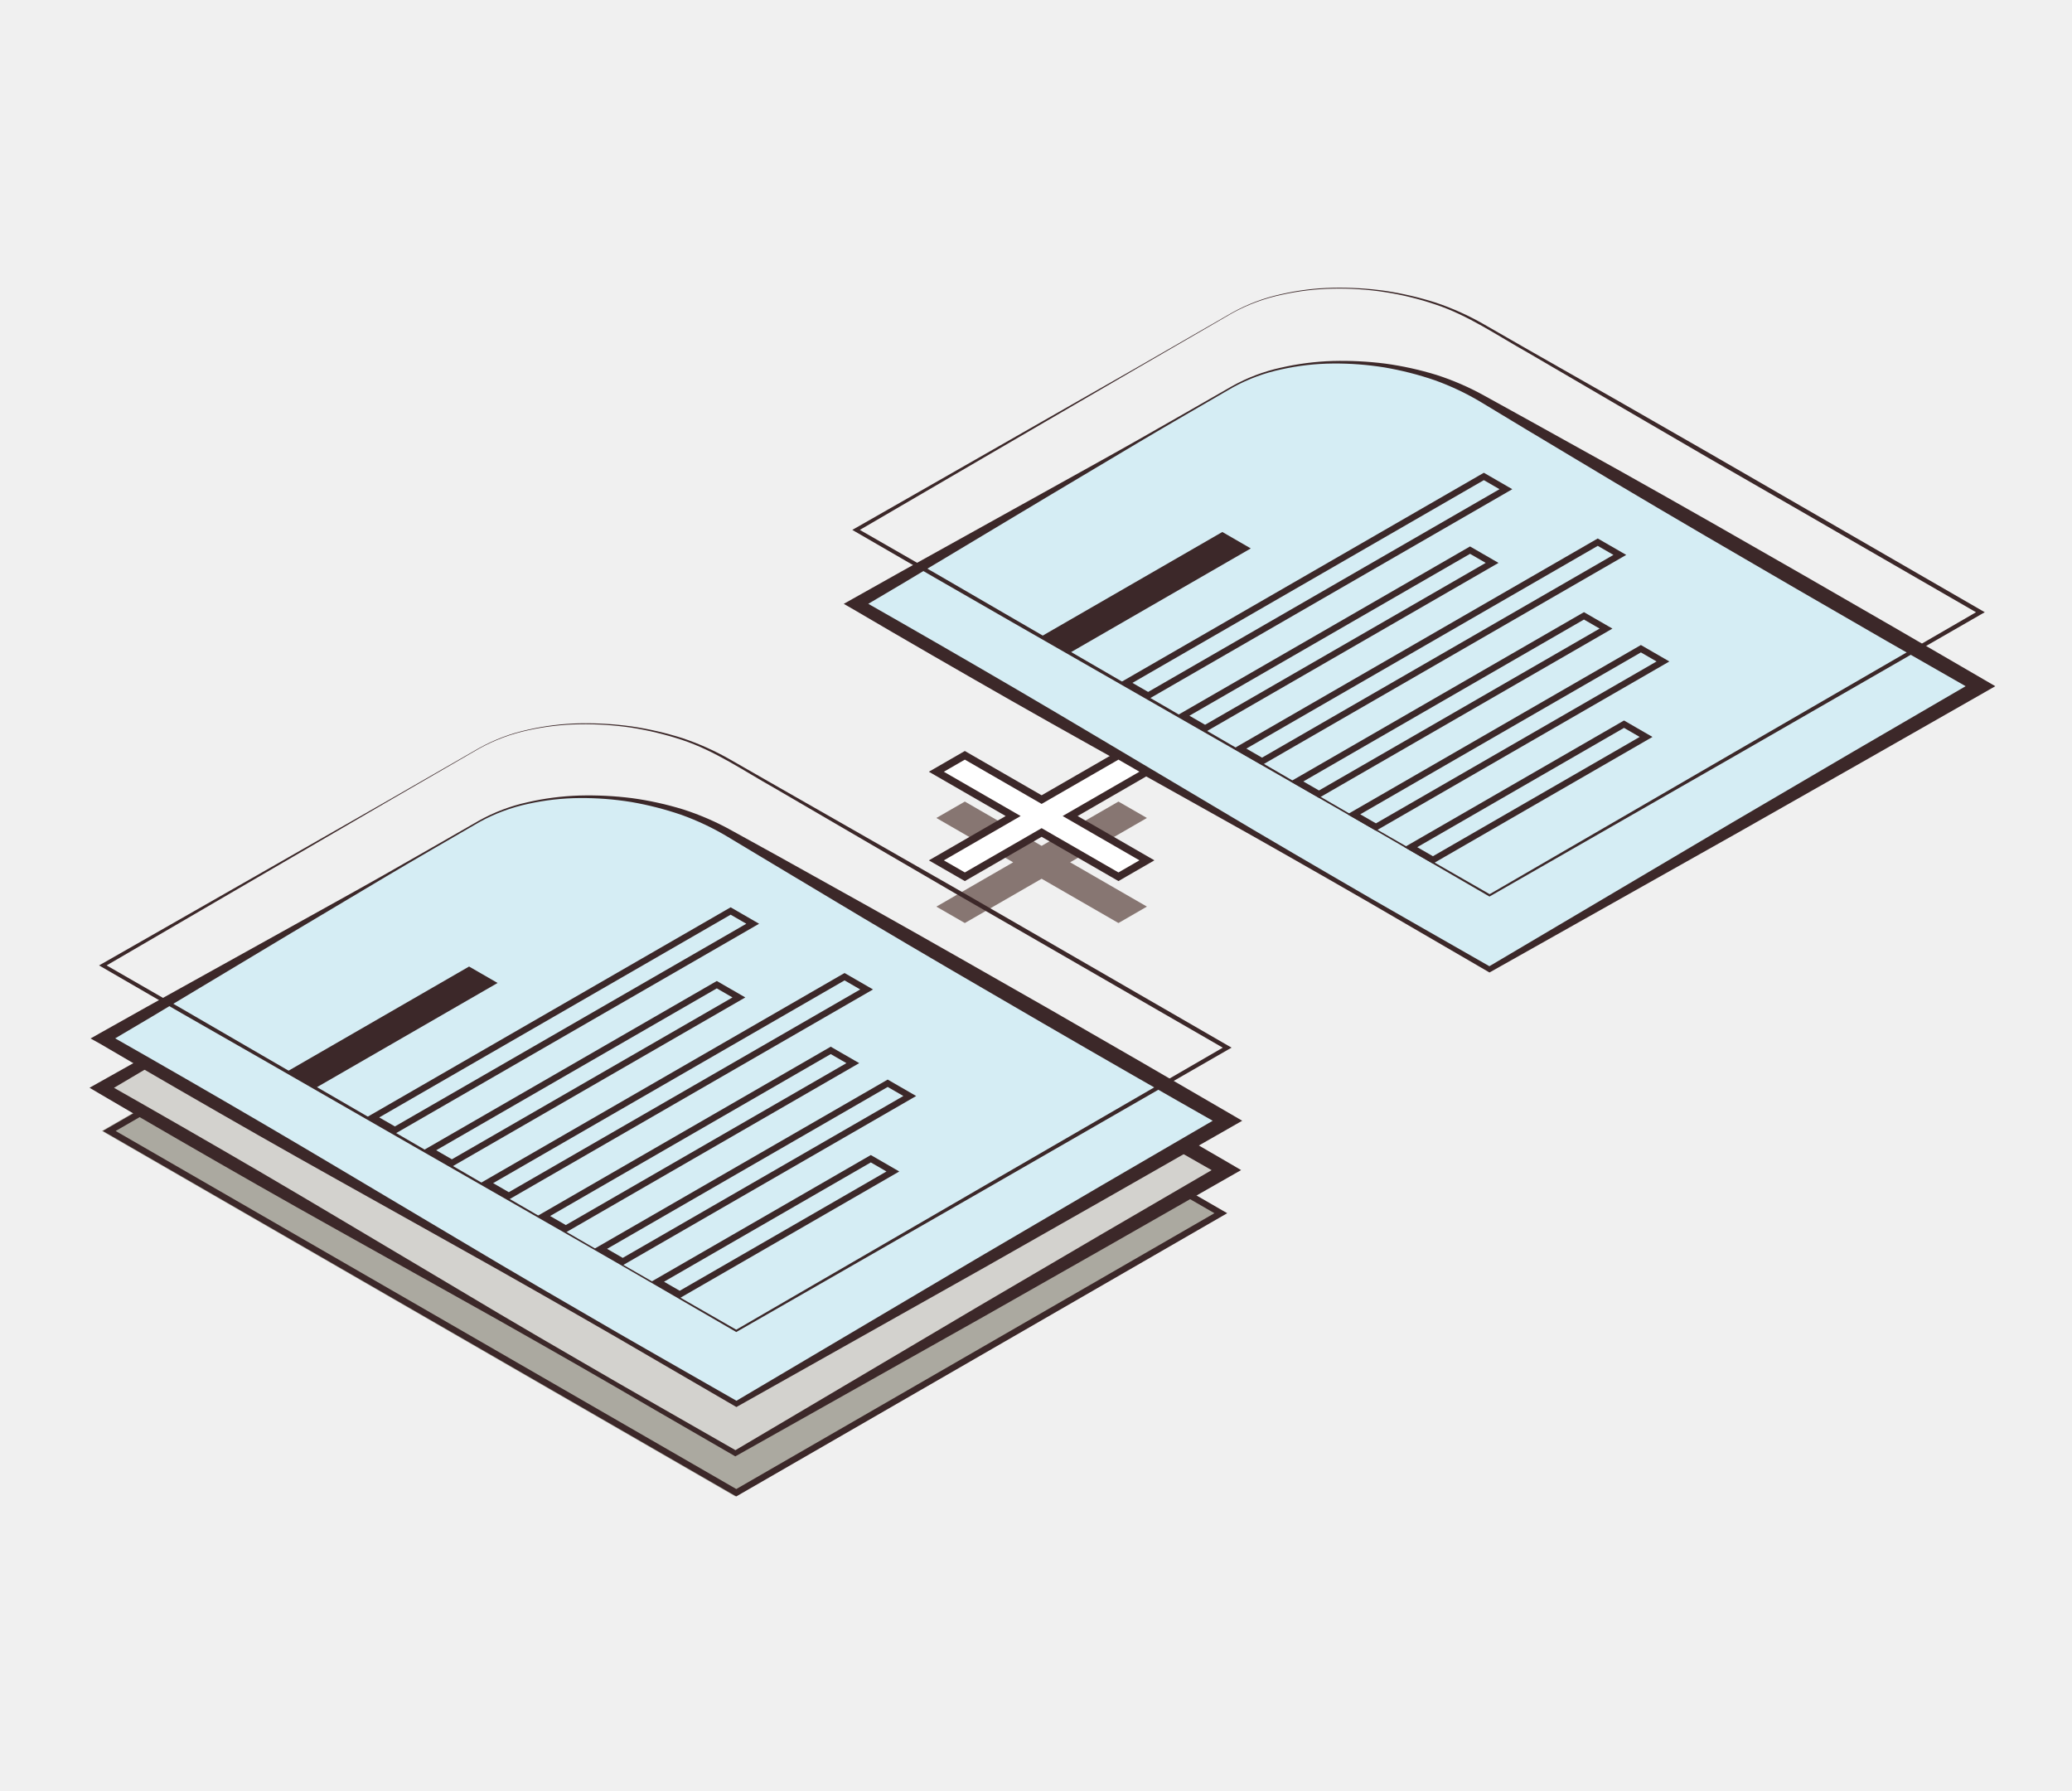
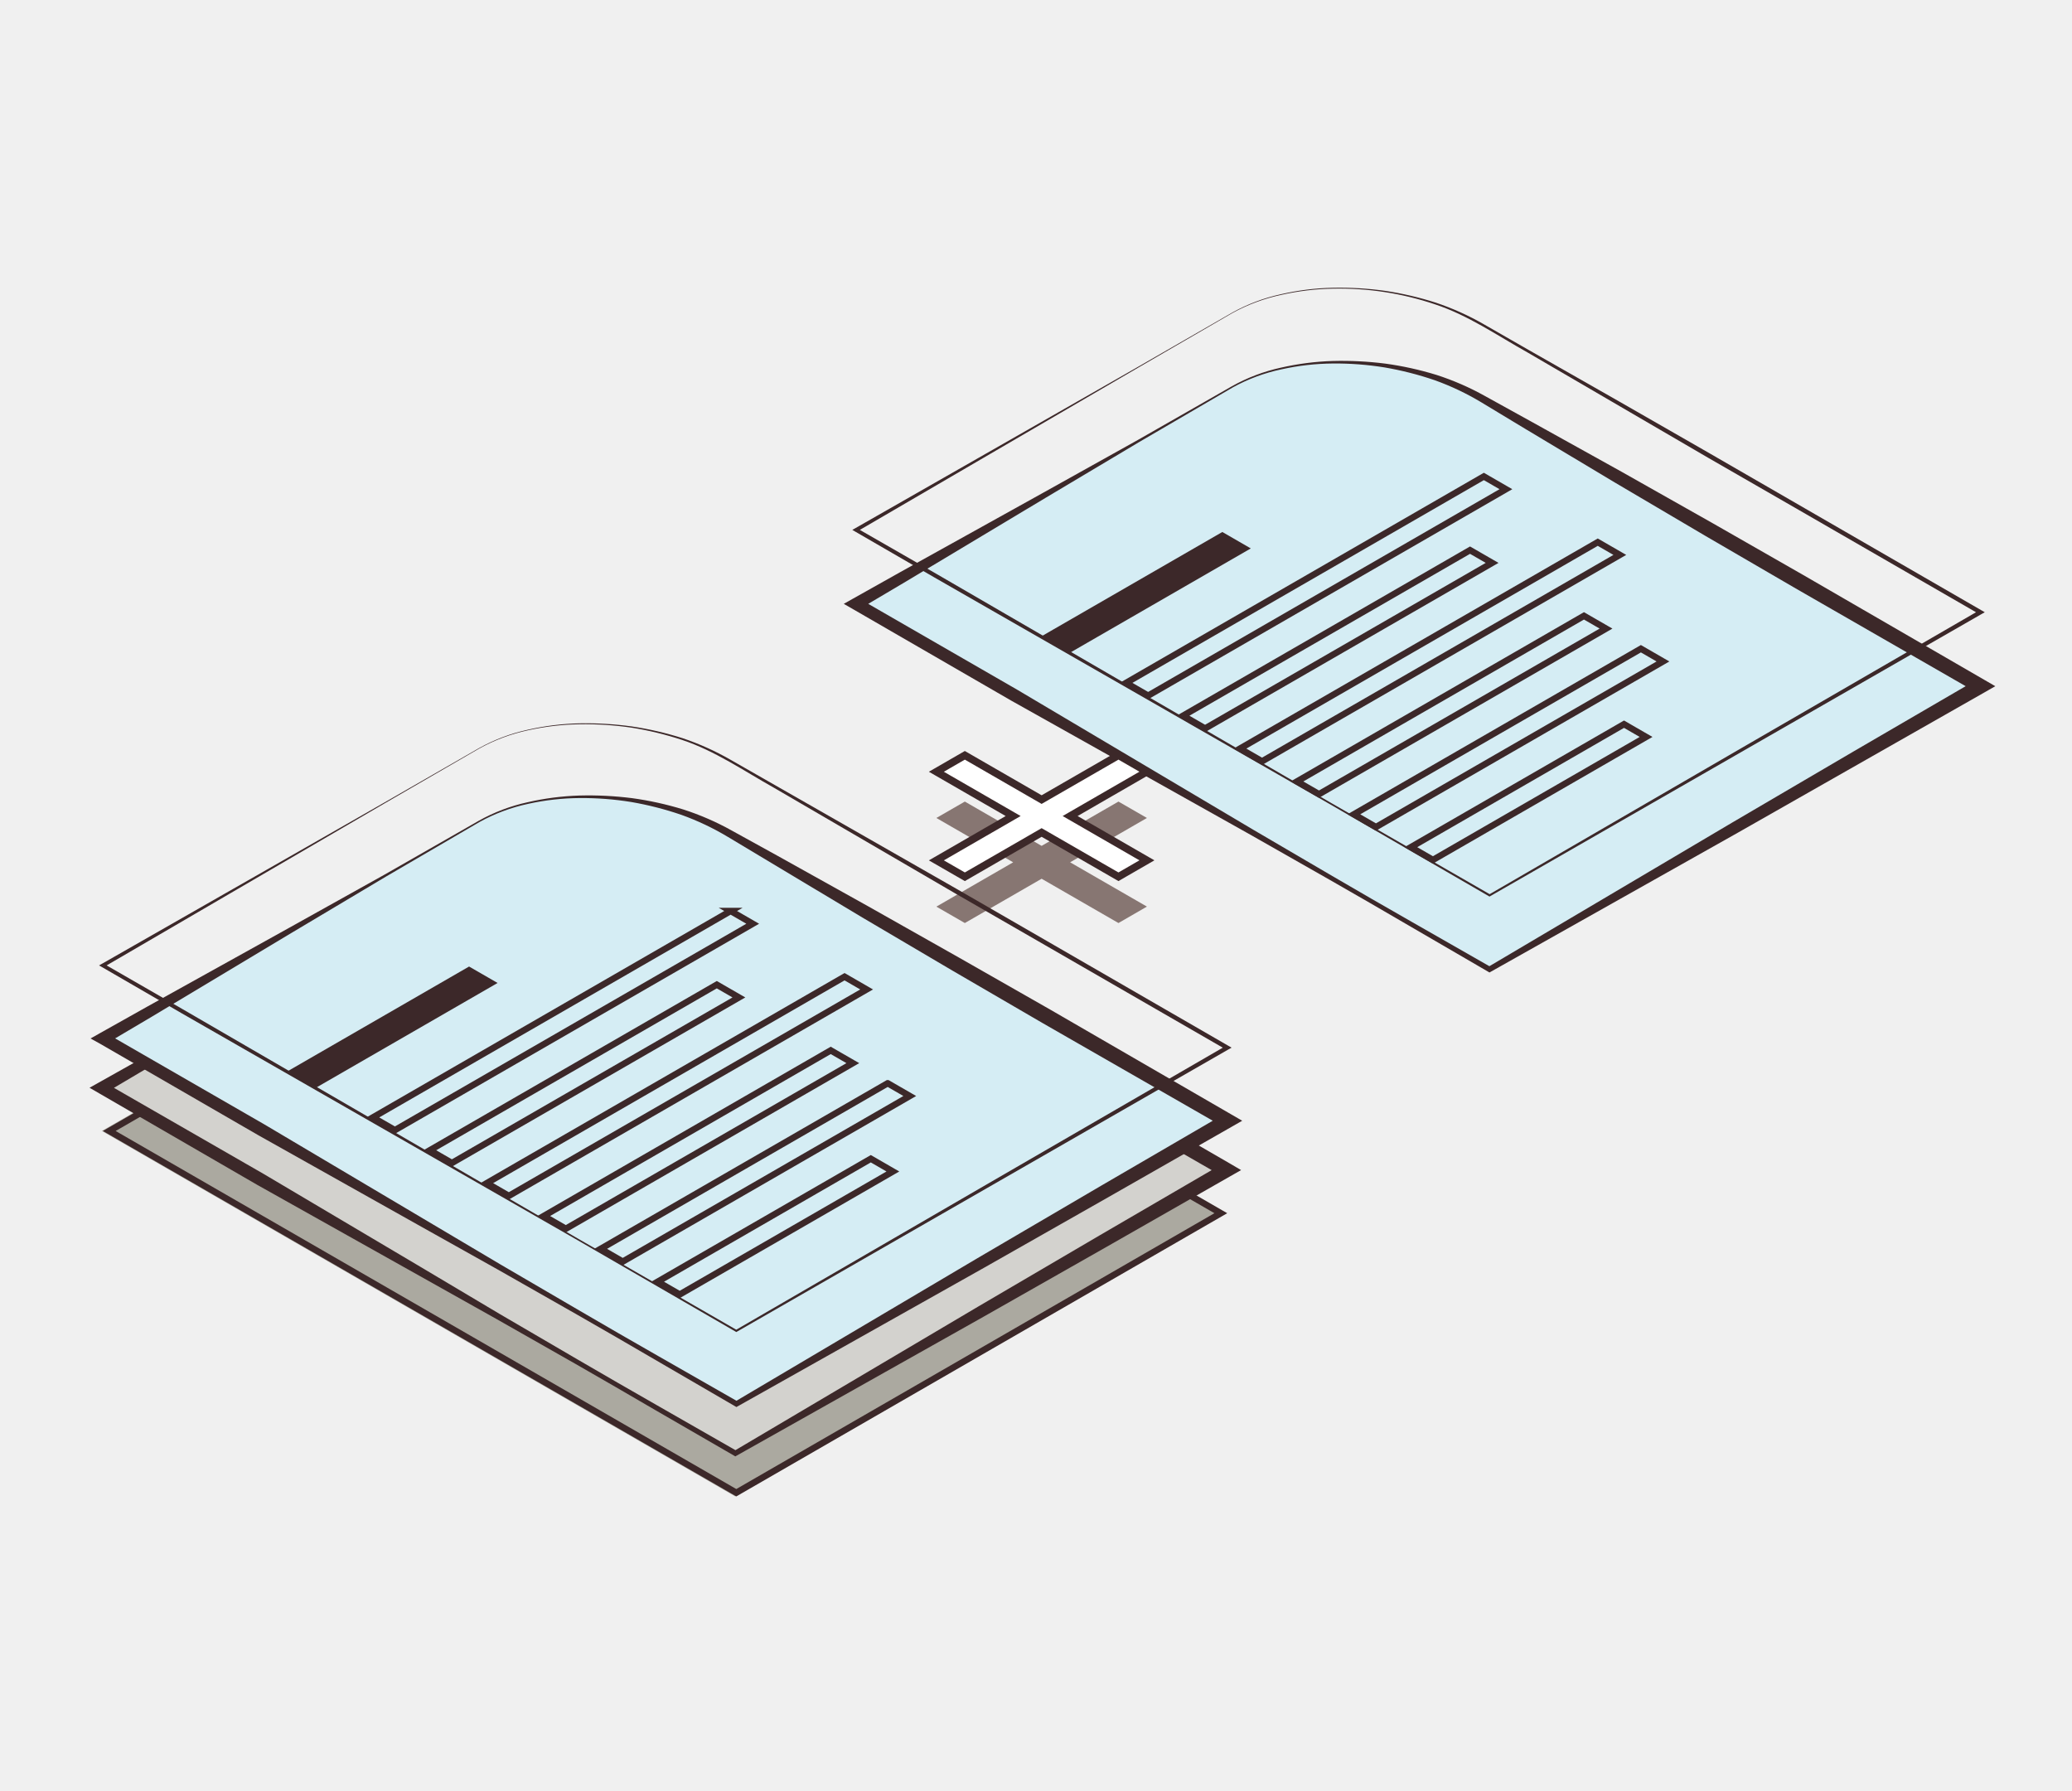
- <svg xmlns="http://www.w3.org/2000/svg" width="324" height="280" viewBox="0 0 324 280" fill="none">
-   <path d="M74.766 142.901L15.923 176.852L114.974 234.003L191.741 189.716L113.385 144.502C101.952 137.909 84.665 137.192 74.766 142.901Z" fill="#ABA9A0" />
-   <path d="M190.902 189.713L115.135 233.423L17.084 176.855L75.177 143.338C80.019 140.545 86.713 139.304 93.641 139.591C100.563 139.878 107.661 141.689 113.296 144.938C113.296 144.938 113.296 144.938 113.296 144.938L190.902 189.713Z" stroke="#3C2829" />
-   <path d="M74.766 136.164L15.923 170.114L114.974 227.266L191.741 182.978L113.385 137.764C101.952 131.171 84.665 130.455 74.766 136.164Z" fill="#D3D2CE" />
-   <path d="M74.822 136.263C69.931 139.111 65.022 141.934 60.156 144.826C55.29 147.717 50.43 150.652 45.564 153.525L30.997 162.255L23.713 166.624L16.399 170.949V169.293C24.692 173.993 32.961 178.748 41.205 183.559C49.428 188.372 57.602 193.278 65.801 198.134L78.086 205.443C82.198 207.853 86.297 210.281 90.452 212.666L96.635 216.249L102.818 219.796L115.227 226.895H114.782L152.925 204.331L172.036 193.129L191.204 181.965V183.973C181.744 178.593 172.308 173.167 162.898 167.693L148.788 159.481C144.096 156.726 139.397 153.982 134.722 151.196L120.668 142.806L113.675 138.598C111.372 137.209 108.937 136.052 106.404 135.144C103.85 134.263 101.228 133.594 98.564 133.142C95.891 132.708 93.185 132.501 90.477 132.525C87.773 132.546 85.079 132.853 82.439 133.439C79.775 134.001 77.208 134.953 74.822 136.263V136.263ZM74.71 136.065C77.102 134.73 79.677 133.754 82.353 133.167C85.018 132.554 87.737 132.203 90.471 132.117C93.206 132.046 95.942 132.182 98.657 132.525C101.38 132.897 104.068 133.488 106.695 134.292C109.319 135.139 111.854 136.242 114.263 137.585L121.41 141.539L135.681 149.466C140.435 152.117 145.165 154.81 149.901 157.498L164.073 165.604C173.508 171.025 182.929 176.474 192.335 181.952L194.072 182.972L192.335 183.96L173.087 194.946L153.821 205.888L115.196 227.618L114.98 227.741L114.776 227.618L102.416 220.469L96.233 216.873L90.05 213.314C85.92 210.936 81.765 208.606 77.623 206.252L65.145 199.271C56.836 194.606 48.501 190.003 40.216 185.276C31.931 180.55 23.683 175.793 15.484 170.973L14 170.096L15.441 169.287L22.86 165.122L30.28 161.001L45.119 152.759C50.065 149.997 55.012 147.285 59.958 144.48C64.904 141.675 69.795 138.913 74.71 136.065V136.065Z" fill="#3C2829" />
-   <path d="M74.927 128.441L16.084 162.391L115.134 219.536L191.902 175.243L113.545 130.041C102.113 123.467 84.826 122.732 74.927 128.441Z" fill="#D5EDF4" />
-   <path d="M192.475 60.521L133.632 94.471L232.683 151.616L309.451 107.323L231.094 62.121C219.662 55.547 202.374 54.812 192.475 60.521Z" fill="#D5EDF4" />
-   <path d="M74.983 128.539C70.092 131.381 65.183 134.205 60.316 137.097C55.451 139.988 50.591 142.898 45.725 145.796L31.158 154.532L23.893 158.894L16.578 163.219V161.557C24.872 166.265 33.13 171.025 41.353 175.836C49.577 180.649 57.744 185.548 65.943 190.411L78.235 197.714C82.346 200.123 86.446 202.551 90.601 204.936L96.784 208.526L102.967 212.073L115.376 219.165H114.949L153.092 196.602L172.21 185.4L191.377 174.242V176.25C181.88 170.862 172.424 165.435 163.009 159.969L148.9 151.758C144.207 149.003 139.508 146.259 134.834 143.467L120.829 135.082L113.836 130.881C111.532 129.494 109.096 128.337 106.565 127.427C104.004 126.547 101.376 125.873 98.707 125.413C96.033 124.979 93.328 124.772 90.619 124.795C87.915 124.815 85.221 125.119 82.581 125.703C79.922 126.269 77.362 127.225 74.983 128.539V128.539ZM74.871 128.342C77.262 127.004 79.837 126.028 82.513 125.444C85.179 124.833 87.898 124.484 90.632 124.4C93.367 124.329 96.103 124.465 98.818 124.808C101.541 125.179 104.229 125.772 106.856 126.581C109.481 127.426 112.016 128.529 114.424 129.874L121.583 133.822L135.804 141.749C140.559 144.4 145.289 147.1 150.025 149.781L164.246 157.887C173.681 163.304 183.102 168.755 192.508 174.242L194.246 175.255L192.508 176.25L173.261 187.235L153.995 198.177L115.37 219.901L115.153 220.024L114.943 219.901L102.577 212.709L96.394 209.113L90.211 205.56C86.081 203.182 81.926 200.846 77.783 198.492L65.319 191.511C57.009 186.846 48.674 182.243 40.389 177.516C32.104 172.79 23.856 168.038 15.657 163.219L14.161 162.391L15.601 161.576L23.021 157.411L30.441 153.29L45.28 145.048C50.226 142.293 55.172 139.574 60.119 136.775C65.065 133.976 69.956 131.153 74.871 128.342V128.342Z" fill="#3C2829" />
-   <path d="M114.25 142.456L117.702 144.449L61.751 176.723L58.3 174.736L114.25 142.456Z" stroke="#3C2829" />
-   <path d="M77.808 153.711L49.329 170.139L44.878 167.569L73.35 151.14L77.808 153.711Z" fill="#3C2829" />
-   <path d="M112.086 153.979L115.543 155.972L70.661 181.863L67.209 179.87L112.086 153.979Z" stroke="#3C2829" />
-   <path d="M132.063 152.731L135.515 154.724L79.564 187.004L76.113 185.011L132.063 152.731Z" stroke="#3C2829" />
-   <path d="M129.9 164.254L133.357 166.247L88.474 192.144L85.022 190.151L129.9 164.254Z" stroke="#3C2829" />
-   <path d="M138.809 169.394L142.261 171.387L97.377 197.279L93.926 195.286L138.809 169.394Z" stroke="#3C2829" />
-   <path d="M136.169 181.195L139.621 183.188L106.287 202.419L102.835 200.426L136.169 181.195Z" stroke="#3C2829" />
-   <path d="M192.762 60.588C187.871 63.431 182.962 66.254 178.096 69.146C173.23 72.037 168.37 74.947 163.504 77.845L148.937 86.575L141.653 90.943L134.345 95.268V93.606C142.63 98.314 150.887 103.074 159.114 107.885C167.337 112.698 175.511 117.597 183.71 122.46L195.995 129.763C200.107 132.172 204.206 134.601 208.33 136.985L214.513 140.575L220.696 144.122L233.112 151.214H232.685L270.828 128.651L289.939 117.449L309.107 106.291V108.299C299.642 102.911 290.205 97.484 280.795 92.018L266.685 83.807C261.992 81.052 257.293 78.308 252.619 75.516L238.608 67.125L231.64 62.918C229.336 61.531 226.9 60.374 224.369 59.464C221.815 58.589 219.196 57.92 216.535 57.462C213.86 57.028 211.152 56.821 208.442 56.844C205.738 56.864 203.044 57.168 200.404 57.752C197.73 58.314 195.154 59.27 192.762 60.588V60.588ZM192.651 60.391C195.041 59.053 197.616 58.077 200.293 57.493C202.959 56.883 205.677 56.533 208.411 56.449C211.146 56.378 213.883 56.514 216.597 56.857C219.32 57.229 222.008 57.822 224.635 58.63C227.258 59.476 229.791 60.579 232.197 61.923L239.344 65.871L253.614 73.798C258.369 76.449 263.099 79.149 267.835 81.83L282.007 89.936C291.442 95.353 300.863 100.804 310.269 106.291L312.006 107.304L310.269 108.299L290.997 119.284L271.724 130.226L233.13 151.95L232.908 152.073L232.704 151.95L220.338 144.758L214.155 141.162L207.972 137.609C203.842 135.231 199.687 132.895 195.544 130.541L183.073 123.56C174.763 118.895 166.422 114.292 158.137 109.565C149.852 104.839 141.604 100.087 133.405 95.268L131.94 94.428L133.387 93.612L140.806 89.448L148.226 85.327L163.065 77.085C168.011 74.329 172.958 71.611 177.904 68.812C182.851 66.013 187.741 63.202 192.651 60.391Z" fill="#3C2829" />
-   <path d="M232.03 74.505L235.481 76.498L179.536 108.778L176.079 106.785L232.03 74.505Z" stroke="#3C2829" />
-   <path d="M195.587 85.76L167.109 102.188L162.657 99.618L191.136 83.189L195.587 85.76Z" fill="#3C2829" />
-   <path d="M229.872 86.028L233.323 88.021L188.44 113.912L184.988 111.92L229.872 86.028Z" stroke="#3C2829" />
-   <path d="M249.843 84.78L253.294 86.773L197.343 119.053L193.892 117.06L249.843 84.78Z" stroke="#3C2829" />
-   <path d="M247.685 96.303L251.136 98.296L206.253 124.187L202.802 122.2L247.685 96.303Z" stroke="#3C2829" />
-   <path d="M256.588 101.443L260.04 103.436L215.157 129.328L211.705 127.335L256.588 101.443Z" stroke="#3C2829" />
-   <path d="M253.948 113.244L257.4 115.237L224.066 134.468L220.615 132.475L253.948 113.244Z" stroke="#3C2829" />
-   <path d="M174.893 125.345L162.879 132.271L150.872 125.345L146.42 127.909L158.428 134.842L146.42 141.774L150.872 144.338L162.879 137.412L174.893 144.338L179.345 141.768L167.337 134.842L179.345 127.909L174.893 125.345Z" fill="#877672" />
-   <path d="M174.893 118.11L162.879 125.036L150.872 118.11L146.42 120.68L158.428 127.606L146.42 134.539L150.872 137.103L162.879 130.177L174.893 137.103L179.345 134.533L167.337 127.606L179.345 120.674L174.893 118.11Z" fill="white" stroke="#3C2829" stroke-width="1.17" stroke-miterlimit="10" />
-   <path d="M192.725 48.942L178.028 57.462L163.355 66.007L134.011 83.121V82.609L146.408 89.726L158.774 96.906L183.506 111.252L208.238 125.611C216.467 130.418 224.758 135.113 233.019 139.871H232.858L271.192 117.628L309.527 95.429V96.047L281.221 79.711L267.075 71.567L252.965 63.35L238.862 55.114C234.119 52.458 229.587 49.306 224.443 47.607C219.286 45.858 213.862 45.022 208.417 45.136C205.697 45.185 202.989 45.513 200.336 46.112C197.674 46.679 195.11 47.633 192.725 48.942V48.942ZM192.687 48.88C195.074 47.554 197.642 46.586 200.311 46.007C202.969 45.394 205.683 45.057 208.411 45C211.137 44.945 213.864 45.104 216.566 45.476C219.266 45.88 221.929 46.499 224.53 47.329C227.121 48.2 229.621 49.324 231.992 50.684L239.06 54.737L253.28 62.831L267.439 70.95L281.574 79.112L309.848 95.441L310.361 95.738L309.848 96.028L271.44 118.122L232.994 140.149L232.914 140.198L232.833 140.149C224.585 135.385 216.368 130.56 208.102 125.839L183.296 111.629L158.496 97.418L146.086 90.282L133.721 83.121L133.275 82.862L133.721 82.609L163.219 65.766L177.96 57.357L192.687 48.88Z" fill="#3C2829" />
-   <path d="M74.945 117.048L60.249 125.561L45.577 134.112L16.232 151.221V150.714L28.598 157.832L40.964 165.011L65.696 179.358L90.428 193.716C98.657 198.523 106.949 203.219 115.209 207.976H115.048L153.383 185.734L191.717 163.534V164.121L163.442 147.81L149.296 139.661L135.186 131.443L121.083 123.22C116.34 120.563 111.808 117.412 106.658 115.707C104.08 114.856 101.437 114.214 98.756 113.785C96.069 113.389 93.354 113.211 90.638 113.254C87.919 113.293 85.211 113.61 82.557 114.199C79.893 114.769 77.329 115.729 74.945 117.048V117.048ZM74.909 116.986C77.295 115.659 79.864 114.691 82.532 114.113C85.191 113.505 87.905 113.17 90.632 113.112C93.359 113.062 96.085 113.223 98.787 113.594C101.484 113.994 104.145 114.61 106.744 115.435C109.336 116.306 111.836 117.43 114.207 118.79L121.305 122.849L135.483 130.943L149.654 139.037L163.795 147.199L192.069 163.528L192.582 163.825L192.069 164.115L153.655 186.21L115.215 208.248L115.135 208.298L115.054 208.248C106.806 203.485 98.583 198.659 90.323 193.939L65.516 179.728L40.704 165.481L28.301 158.388L15.935 151.221L15.49 150.967L15.935 150.714L45.434 133.872L60.181 125.45L74.909 116.986Z" fill="#3C2829" />
+ <svg xmlns="http://www.w3.org/2000/svg" width="324" height="280" fill="none">
+   <style>.B{stroke:#3c2829}.C{fill:#3c2829}</style>
+   <path d="M74.766 142.901l-58.843 33.951 99.051 57.151 76.767-44.287-78.356-45.214c-11.433-6.593-28.72-7.31-38.619-1.601z" fill="#aba9a0" />
+   <path d="M190.902 189.713l-75.767 43.71-98.051-56.568 58.092-33.517c4.842-2.793 11.537-4.034 18.464-3.747s14.02 2.098 19.656 5.347l77.606 44.775z" class="B" />
+   <path d="M74.766 136.164l-58.843 33.95 99.051 57.152 76.767-44.288-78.356-45.214c-11.433-6.593-28.72-7.309-38.619-1.6z" fill="#d3d2ce" />
+   <path d="M74.822 136.263l-14.666 8.563-14.592 8.699-21.851 13.099-7.314 4.325v-1.656l24.806 14.266 24.596 14.575 12.286 7.309 12.366 7.223 6.183 3.583 6.183 3.547 12.409 7.099h-.445l38.143-22.564 19.111-11.202 19.168-11.164v2.008l-28.306-16.28-14.11-8.212-14.066-8.285-14.054-8.39-6.993-4.208a40.61 40.61 0 0 0-7.271-3.454c-2.554-.881-5.176-1.55-7.84-2.002-2.673-.434-5.379-.641-8.087-.617s-5.398.328-8.038.914c-2.664.562-5.231 1.514-7.617 2.824h0zm-.111-.198a27.98 27.98 0 0 1 7.642-2.898 42.13 42.13 0 0 1 8.118-1.05c2.735-.071 5.472.065 8.186.408a51.1 51.1 0 0 1 8.038 1.767c2.624.847 5.159 1.95 7.568 3.293l7.147 3.954 14.271 7.927 14.22 8.032 14.172 8.106 28.262 16.348 1.737 1.02-1.737.988-19.248 10.986-19.266 10.942-38.841 21.853-.204-.123-12.36-7.149-6.183-3.596-6.183-3.559-12.428-7.062-37.407-20.976L14 170.096l8.86-4.974 22.259-12.363 14.839-8.279 14.753-8.415z" class="C" />
+   <path d="M74.927 128.441l-58.843 33.95 99.051 57.145 76.768-44.293-78.357-45.202c-11.432-6.574-28.719-7.309-38.618-1.6zm117.548-67.92l-58.843 33.951 99.051 57.145 76.768-44.293-78.357-45.202c-11.432-6.574-28.72-7.309-38.619-1.6z" fill="#d5edf4" />
+   <path d="M74.983 128.539l-14.666 8.558-14.592 8.699-21.832 13.098-7.314 4.325v-1.662l24.775 14.279 36.881 21.878 12.366 7.222 6.183 3.59 6.183 3.547 12.409 7.092h-.427l38.143-22.563L172.21 185.4l19.167-11.158v2.008l-28.368-16.281-14.109-8.211-14.066-8.291-20.998-12.586c-2.304-1.387-4.74-2.544-7.271-3.454-2.561-.88-5.189-1.554-7.858-2.014a47.93 47.93 0 0 0-8.087-.618 38.53 38.53 0 0 0-8.038.908c-2.659.566-5.22 1.522-7.599 2.836h0zm-.111-.197c2.39-1.338 4.966-2.314 7.642-2.898 2.666-.611 5.385-.96 8.118-1.044a54.1 54.1 0 0 1 8.186.408 50.45 50.45 0 0 1 8.038 1.773 41.76 41.76 0 0 1 7.568 3.293l7.159 3.948 14.221 7.927 14.221 8.032 14.221 8.106 30 17.368-1.738.995-19.247 10.985-19.266 10.942-38.842 21.847-.21-.123-18.549-10.788-6.183-3.553-12.428-7.068-12.465-6.981-24.93-13.995-24.732-14.297-1.496-.828 1.441-.815 7.42-4.165 22.259-12.363 14.839-8.273 14.753-8.433z" class="C" />
+   <path d="M114.25 142.456l3.452 1.993-55.951 32.274-3.45-1.987 55.95-32.28z" class="B" />
+   <path d="M77.808 153.711l-28.479 16.428-4.452-2.57L73.35 151.14l4.458 2.571z" class="C" />
+   <path d="M112.086 153.979l3.457 1.993-44.882 25.891-3.452-1.993 44.877-25.891zm19.977-1.248l3.452 1.993-55.951 32.28-3.451-1.993 55.95-32.28zm-2.163 11.523l3.457 1.993-44.883 25.897-3.452-1.993 44.878-25.897zm8.909 5.14l3.452 1.993-44.884 25.892-3.452-1.993 44.883-25.892zm-2.64 11.801l3.452 1.993-33.334 19.231-3.452-1.993 33.334-19.231z" class="B" />
+   <path d="M192.762 60.588l-14.666 8.557-14.592 8.699-21.851 13.098-7.308 4.325v-1.662l24.769 14.279 36.881 21.878 12.335 7.222 6.183 3.59 6.183 3.547 12.416 7.092h-.427l38.143-22.563 19.111-11.202 19.168-11.158v2.008l-28.312-16.281-14.11-8.211-14.066-8.292-14.011-8.39-6.968-4.208c-2.304-1.387-4.74-2.544-7.271-3.454-2.554-.875-5.173-1.544-7.834-2.002-2.675-.434-5.383-.641-8.093-.618-2.704.02-5.398.324-8.038.908a27.55 27.55 0 0 0-7.642 2.836h0zm-.111-.198a27.77 27.77 0 0 1 7.642-2.898 42.26 42.26 0 0 1 8.118-1.044 54.16 54.16 0 0 1 8.186.408c2.723.372 5.411.965 8.038 1.773a41.89 41.89 0 0 1 7.562 3.293l7.147 3.948 14.27 7.927 14.221 8.032 14.172 8.106 29.999 17.368-1.737.995-38.545 21.927-38.816 21.847-.204-.123-18.549-10.788-6.183-3.553-12.428-7.068-37.407-20.976-24.732-14.297-1.465-.84 1.447-.816 7.419-4.164 22.259-12.363 14.839-8.273 14.747-8.421z" class="C" />
+   <path d="M232.03 74.505l3.451 1.993-55.945 32.28-3.457-1.993 55.951-32.28z" class="B" />
+   <path d="M195.587 85.76l-28.478 16.428-4.452-2.57 28.479-16.429 4.451 2.57z" class="C" />
+   <path d="M229.872 86.028l3.451 1.993-44.883 25.891-3.452-1.992 44.884-25.892zm19.971-1.248l3.451 1.993-55.951 32.28-3.451-1.993 55.951-32.28zm-2.158 11.523l3.451 1.993-44.883 25.891-3.451-1.987 44.883-25.897zm8.903 5.14l3.452 1.993-44.883 25.892-3.452-1.993 44.883-25.892zm-2.64 11.801l3.452 1.993-33.334 19.231-3.451-1.993 33.333-19.231z" class="B" />
+   <path d="M174.893 125.345l-12.014 6.926-12.007-6.926-4.452 2.564 12.008 6.933-12.008 6.932 4.452 2.564 12.007-6.926 12.014 6.926 4.452-2.57-12.008-6.926 12.008-6.933-4.452-2.564z" fill="#877672" />
+   <path d="M174.893 118.11l-12.014 6.926-12.007-6.926-4.452 2.57 12.008 6.926-12.008 6.933 4.452 2.564 12.007-6.926 12.014 6.926 4.452-2.57-12.008-6.927 12.008-6.932-4.452-2.564z" fill="#fff" stroke-width="1.17" stroke-miterlimit="10" class="B" />
+   <path d="M192.725 48.942l-14.697 8.52-44.017 25.659v-.513l12.397 7.118 61.83 35.885 24.781 14.26h-.161l38.334-22.243 38.335-22.199v.618l-28.306-16.336-14.146-8.143-28.213-16.453c-4.743-2.657-9.275-5.808-14.419-7.507-5.157-1.749-10.581-2.586-16.026-2.471-2.72.049-5.428.377-8.081.976-2.662.567-5.226 1.52-7.611 2.83h0zm-.038-.062a27.84 27.84 0 0 1 7.624-2.873c2.658-.613 5.372-.95 8.1-1.007s5.453.104 8.155.476a50.93 50.93 0 0 1 7.964 1.854 41.7 41.7 0 0 1 7.462 3.355l7.068 4.053 14.22 8.094 14.159 8.119 42.922 24.788-.513.29-76.934 44.17-.081-.049-24.731-14.31-62.016-35.557-12.811-7.42.446-.253 44.239-25.252 14.727-8.477zM74.946 117.048l-14.697 8.513-44.016 25.66v-.507l12.366 7.118 61.83 35.884 24.781 14.26h-.161l38.335-22.242 38.334-22.2v.587l-28.275-16.311-14.146-8.149-28.213-16.441c-4.743-2.657-9.275-5.808-14.425-7.513a50.83 50.83 0 0 0-7.902-1.922 50.23 50.23 0 0 0-8.118-.531 39.95 39.95 0 0 0-8.081.945 27.68 27.68 0 0 0-7.611 2.849h0zm-.037-.062a27.79 27.79 0 0 1 7.623-2.873 40.17 40.17 0 0 1 8.1-1.001 52.83 52.83 0 0 1 8.155.482 51.06 51.06 0 0 1 7.957 1.841 41.69 41.69 0 0 1 7.463 3.355l35.447 20.247 14.141 8.162 28.787 16.626-.513.29-76.934 44.183-.081-.05-24.731-14.309-62.021-35.551-12.366-7.167-.445-.254.445-.253 44.245-25.264 14.728-8.464z" class="C" />
</svg>
